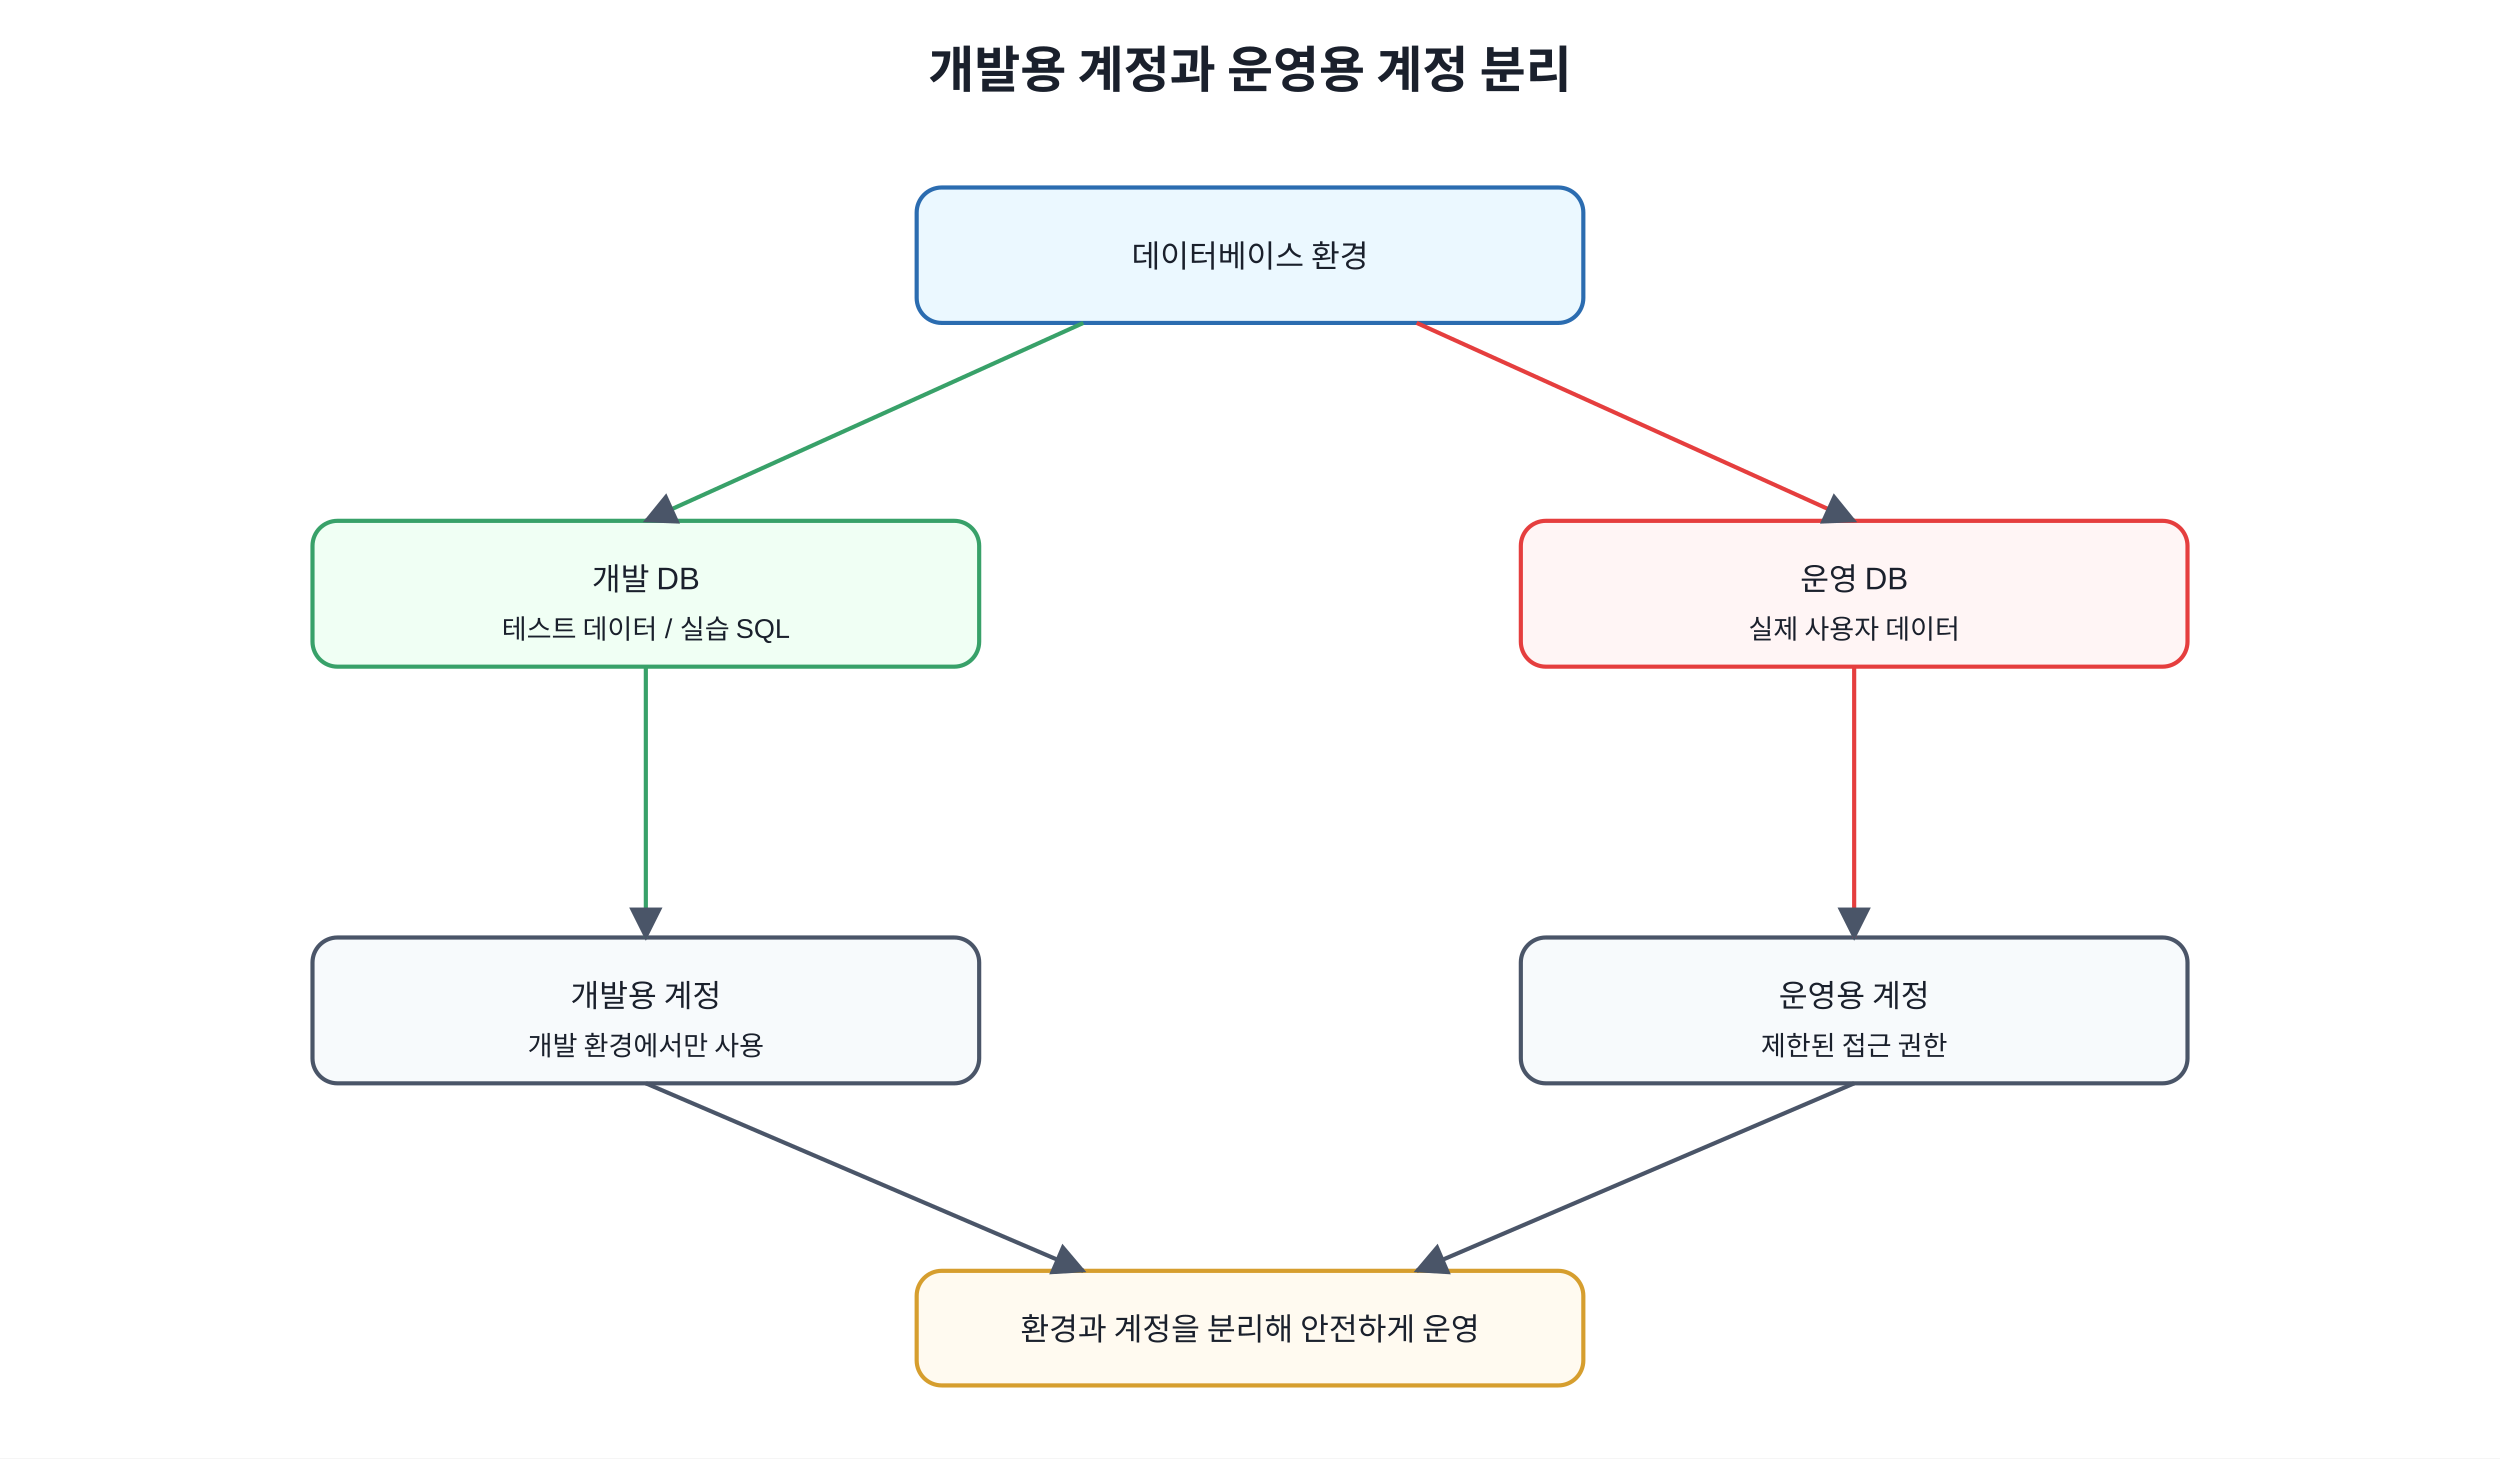
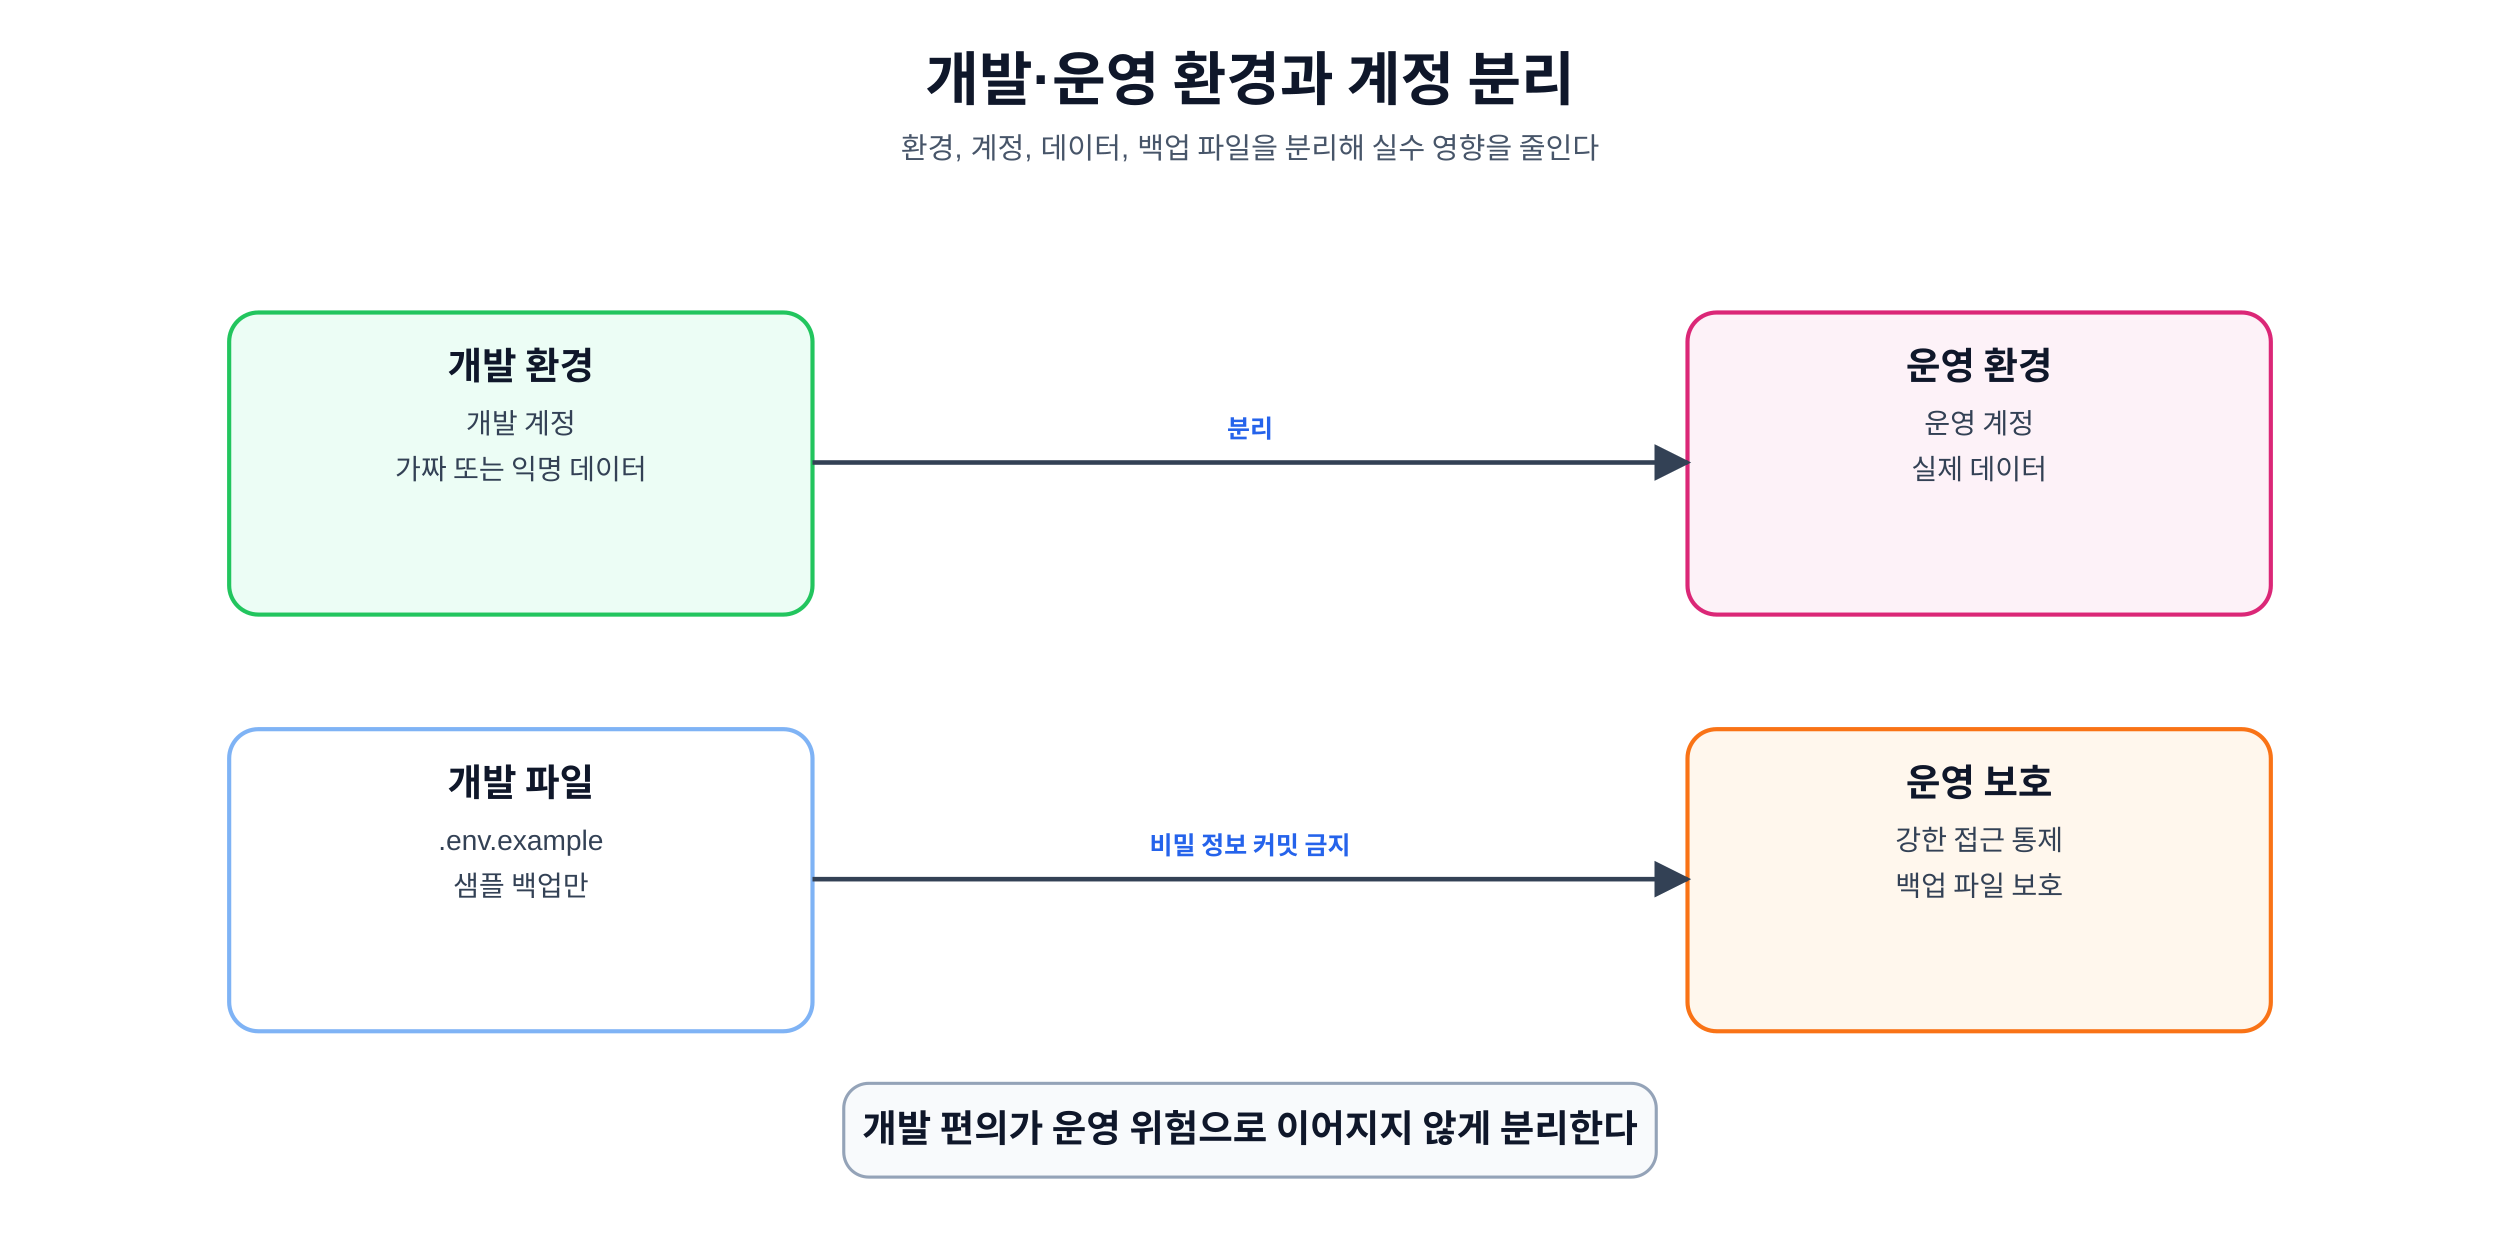
- <svg xmlns="http://www.w3.org/2000/svg" width="1200" height="700" viewBox="0 0 1200 700">
+ <svg xmlns="http://www.w3.org/2000/svg" width="100%" viewBox="0 0 1200 600" role="img" aria-labelledby="title desc">
  <defs>
-     <marker id="a" viewBox="0 0 10 10" refX="9" refY="5" markerWidth="8" markerHeight="8" orient="auto">
-       <path d="M0 0L10 5L0 10z" fill="#4a5568" />
+     <marker id="arrow" viewBox="0 0 10 10" refX="9" refY="5" markerWidth="8" markerHeight="8" orient="auto">
+       <path d="M0 0L10 5L0 10Z" fill="#334155" />
    </marker>
-     <style>text{font-family:Malgun Gothic,Apple SD Gothic Neo,Noto Sans KR,Arial,sans-serif;fill:#1a202c}.t{font-size:24px;font-weight:700}.b{fill:#f7fafc;stroke:#4a5568;stroke-width:2;rx:12}.m{fill:#ebf8ff;stroke:#2b6cb0}.g{fill:#f0fff4;stroke:#38a169}.y{fill:#fffaf0;stroke:#d69e2e}.r{fill:#fff5f5;stroke:#e53e3e}.l{font-size:15px;text-anchor:middle;dominant-baseline:middle}.s{font-size:13px;text-anchor:middle;dominant-baseline:middle}</style>
+     <style>
+ text{font-family:"Malgun Gothic", "Apple SD Gothic Neo", "Noto Sans KR", Arial, sans-serif;fill:#0f172a} .title{font-size:28px;font-weight:700;text-anchor:middle} .sub{font-size:14px;fill:#475569;text-anchor:middle} .box{fill:#fff;stroke:#7fb3f5;stroke-width:2;rx:14} .safe{fill:#ecfdf5;stroke:#22c55e;stroke-width:2;rx:14} .warn{fill:#fff7ed;stroke:#f97316;stroke-width:2;rx:14} .risk{fill:#fdf2f8;stroke:#db2777;stroke-width:2;rx:14} .ai{fill:#f5f3ff;stroke:#8b5cf6;stroke-width:2;rx:14} .note{fill:#f8fafc;stroke:#94a3b8;stroke-width:1.5;rx:12} .head{font-size:18px;font-weight:700;text-anchor:middle} .body{font-size:13.5px;text-anchor:middle;fill:#334155} .small{font-size:12.5px;text-anchor:middle;fill:#334155} .code{font-family:Consolas, D2Coding, "Courier New", monospace;font-size:13px;font-weight:700;text-anchor:middle;fill:#1d4ed8} .arrow{stroke:#334155;stroke-width:2.2;fill:none;marker-end:url(#arrow)} .dash{stroke:#db2777;stroke-width:2;fill:none;stroke-dasharray:7 6;marker-end:url(#arrow)} .tag{font-size:12px;font-weight:700;fill:#2563eb;text-anchor:middle}
+ </style>
  </defs>
-   <rect width="100%" height="100%" fill="white" />
-   <text x="600" y="42" text-anchor="middle" class="t">개발용 계정과 운영용 계정 분리</text>
-   <rect x="440" y="90" width="320" height="65" class="b m" />
-   <text x="600" y="123" class="l">데이터베이스 환경</text>
-   <rect x="150" y="250" width="320" height="70" class="b g" />
-   <text x="310" y="278" class="l">개발 DB</text>
-   <text x="310" y="302" class="s">테스트 데이터 / 실습 SQL</text>
-   <rect x="730" y="250" width="320" height="70" class="b r" />
-   <text x="890" y="278" class="l">운영 DB</text>
-   <text x="890" y="302" class="s">실제 사용자 데이터</text>
-   <rect x="150" y="450" width="320" height="70" class="b" />
-   <text x="310" y="478" class="l">개발용 계정</text>
-   <text x="310" y="502" class="s">개발 환경에서만 사용</text>
-   <rect x="730" y="450" width="320" height="70" class="b" />
-   <text x="890" y="478" class="l">운영용 계정</text>
-   <text x="890" y="502" class="s">제한된 접근 권한</text>
-   <rect x="440" y="610" width="320" height="55" class="b y" />
-   <text x="600" y="638" class="l">환경과 계정을 분리해 안전하게 운영</text>
-   <line x1="520" y1="155" x2="310" y2="250" stroke="#38a169" stroke-width="2" marker-end="url(#a)" />
-   <line x1="680" y1="155" x2="890" y2="250" stroke="#e53e3e" stroke-width="2" marker-end="url(#a)" />
-   <line x1="310" y1="320" x2="310" y2="450" stroke="#38a169" stroke-width="2" marker-end="url(#a)" />
-   <line x1="890" y1="320" x2="890" y2="450" stroke="#e53e3e" stroke-width="2" marker-end="url(#a)" />
-   <line x1="310" y1="520" x2="520" y2="610" stroke="#4a5568" stroke-width="2" marker-end="url(#a)" />
-   <line x1="890" y1="520" x2="680" y2="610" stroke="#4a5568" stroke-width="2" marker-end="url(#a)" />
+   <rect width="1200" height="600" fill="#ffffff" />
+   <text x="600" y="48" class="title">개발·운영 환경과 계정 분리</text>
+   <text x="600" y="76" class="sub">환경, 계정, 데이터, 백업 파일을 분리해 실수 영향을 줄인다</text>
+   <rect x="110" y="150" width="280" height="145" class="safe" />
+   <text x="250.0" y="182" class="head">개발 환경</text>
+   <text x="250.0" y="208" class="body">개발 계정</text>
+   <text x="250.0" y="230" class="body">가짜 또는 익명 데이터</text>
+   <rect x="110" y="350" width="280" height="145" class="box" />
+   <text x="250.0" y="382" class="head">개발 파일</text>
+   <text x="250.0" y="408" class="body">.env.example</text>
+   <text x="250.0" y="430" class="body">샘플 백업만</text>
+   <rect x="810" y="150" width="280" height="145" class="risk" />
+   <text x="950.0" y="182" class="head">운영 환경</text>
+   <text x="950.0" y="208" class="body">운영 계정</text>
+   <text x="950.0" y="230" class="body">실제 데이터</text>
+   <rect x="810" y="350" width="280" height="145" class="warn" />
+   <text x="950.0" y="382" class="head">운영 보호</text>
+   <text x="950.0" y="408" class="body">강한 접근 통제</text>
+   <text x="950.0" y="430" class="body">백업 파일 보호</text>
+   <path d="M390 222 L810 222" class="arrow" />
+   <path d="M390 422 L810 422" class="arrow" />
+   <text x="600" y="210" class="tag">분리</text>
+   <text x="600" y="410" class="tag">비밀 정보 커밋 금지</text>
+   <rect x="405" y="520" width="390" height="45" class="note" />
+   <text x="600" y="548" class="head">개발 편의가 운영 위험으로 이어지지 않게 분리한다</text>
</svg>
